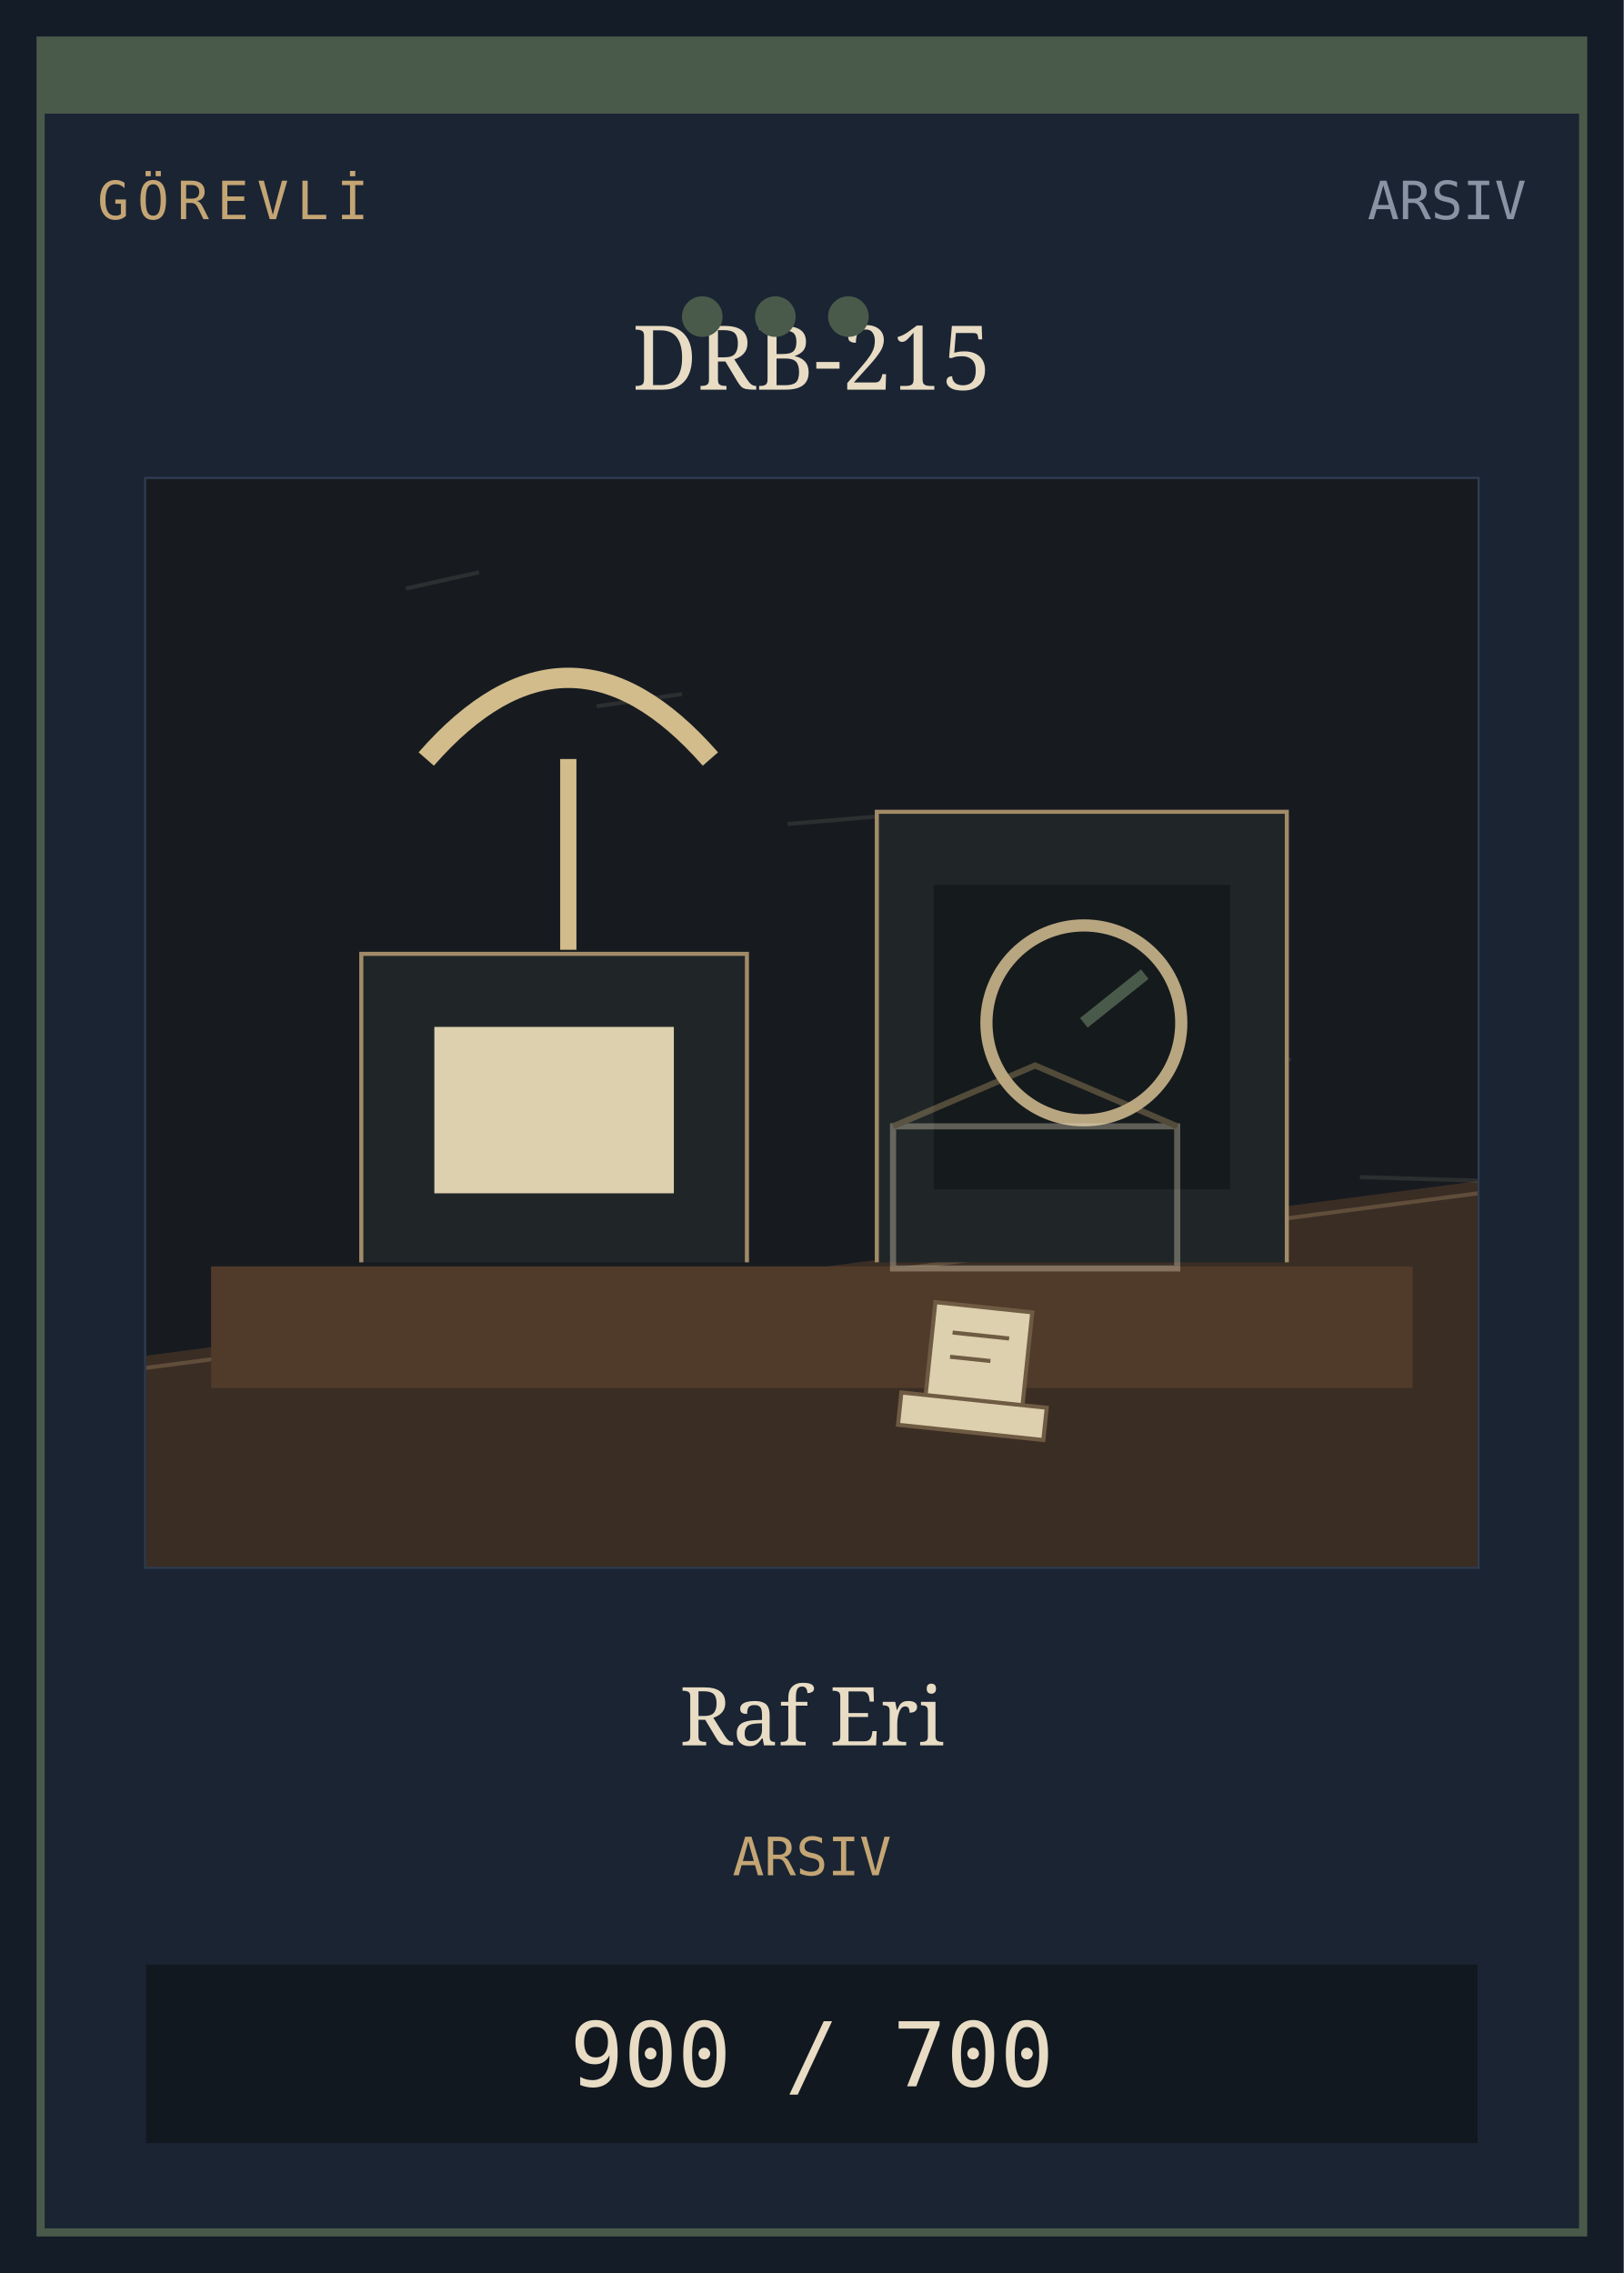
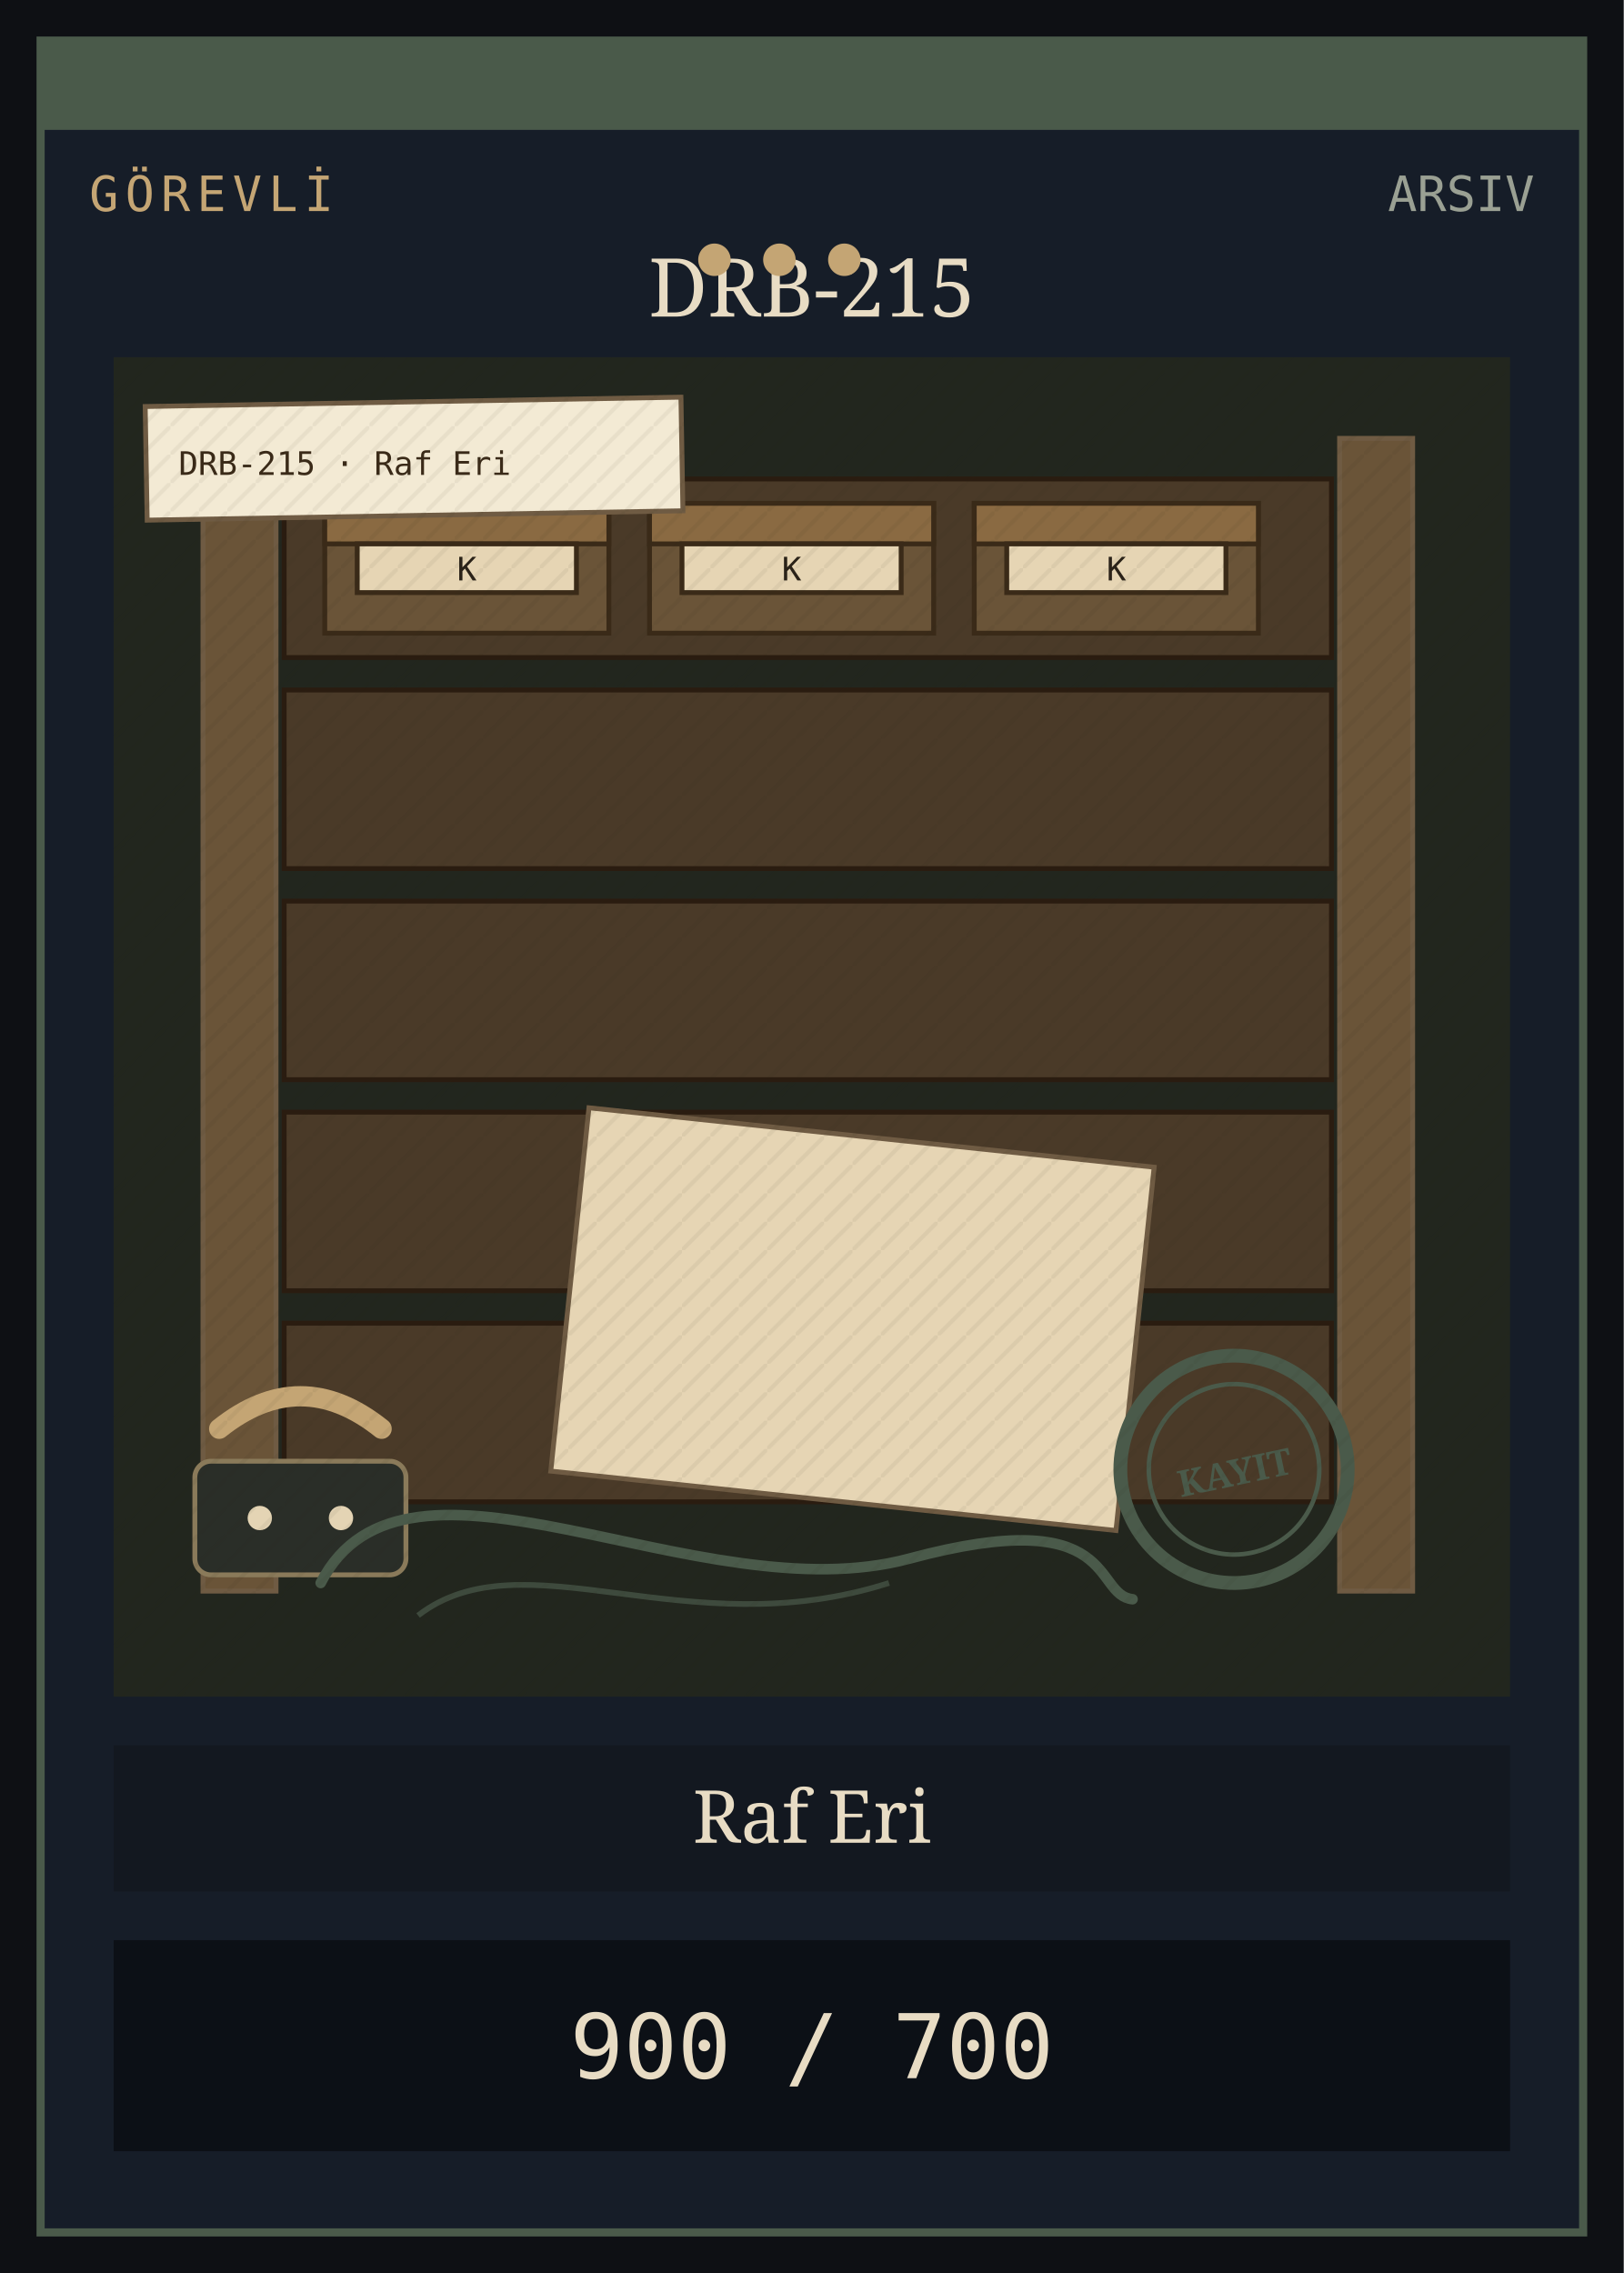
<svg xmlns="http://www.w3.org/2000/svg" viewBox="0 0 400 560" width="400" height="560">
  <defs>
-     <clipPath id="scene">
-       <rect x="36" y="118" width="328" height="268" />
+     <pattern id="grain" width="7" height="7" patternUnits="userSpaceOnUse">
+       <path d="M0 7 L7 0" stroke="#2a2218" opacity=".055" />
+     </pattern>
+     <clipPath id="well-DRB-215">
+       <rect x="28" y="88" width="344" height="330" />
    </clipPath>
  </defs>
-   <rect width="400" height="560" fill="#141c28" />
-   <rect x="10" y="10" width="380" height="540" fill="#1a2433" stroke="#4a5a4a" stroke-width="2" />
-   <rect x="10" y="10" width="380" height="18" fill="#4a5a4a" />
-   <text x="24" y="54" fill="#c4a574" font-family="ui-monospace,monospace" font-size="13" letter-spacing="2">GÖREVLİ</text>
-   <text x="376" y="54" text-anchor="end" fill="#8a93a3" font-family="ui-monospace,monospace" font-size="13">ARSIV</text>
-   <text x="200" y="96" text-anchor="middle" fill="#e8dcc4" font-family="Georgia,serif" font-size="22">DRB-215</text>
-   <circle cx="173" cy="78" r="5" fill="#4a5a4a" />
-   <circle cx="191" cy="78" r="5" fill="#4a5a4a" />
-   <circle cx="209" cy="78" r="5" fill="#4a5a4a" />
-   <rect x="36" y="118" width="328" height="268" fill="#243044" stroke="#2e3d52" stroke-width="1" />
-   <g clip-path="url(#scene)">
-     <rect x="36" y="118" width="328" height="268" fill="#171b20" />
-     <path d="M36 334 L364 291 V386 H36Z" fill="#3a2d24" />
-     <path d="M36 337 L364 294" stroke="#8f7355" opacity=".45" />
-     <path d="M100 145 l18 -4" stroke="#eadfbe" opacity=".10" />
-     <path d="M147 174 l21 -3" stroke="#eadfbe" opacity=".10" />
-     <path d="M194 203 l24 -2" stroke="#eadfbe" opacity=".10" />
-     <path d="M241 232 l27 -1" stroke="#eadfbe" opacity=".10" />
-     <path d="M288 261 l30 0" stroke="#eadfbe" opacity=".10" />
-     <path d="M335 290 l33 1" stroke="#eadfbe" opacity=".10" />
-     <path d="M82 319 l36 2" stroke="#eadfbe" opacity=".10" />
-     <path d="M52 312h296v30H52Z" fill="#503a2a" />
-     <path d="M89 311v-76h95v76M216 311v-111h101v111" fill="#202628" stroke="#a28b68" />
-     <path d="M107 253h59v41h-59Z" fill="#ddd0ae" />
-     <path d="M230 218h73v75h-73Z" fill="#151a1c" />
-     <circle cx="267" cy="252" r="24" fill="none" stroke="#b8a681" stroke-width="3" />
-     <path d="M267 252l15-12" stroke="#4a5a4a" stroke-width="3" />
-     <path d="M105 187q35-40 70 0" fill="none" stroke="#d2bc8b" stroke-width="5" />
-     <path d="M140 187v47" stroke="#d2bc8b" stroke-width="4" />
-     <g transform="translate(241 335) rotate(6)">
-       <path d="M-18 10h36v8h-36zM-12 10v-23h24v23" fill="#ddd0ae" stroke="#6f5b43" />
-       <path d="M-7-6h14M-7 0h10" stroke="#6f5b43" />
+   <rect width="400" height="560" fill="#0e1014" />
+   <rect x="10" y="10" width="380" height="540" fill="#161d28" stroke="#4a5a4a" stroke-width="2" />
+   <rect x="10" y="10" width="380" height="22" fill="#4a5a4a" />
+   <text x="22" y="52" fill="#c4a574" font-family="ui-monospace,monospace" font-size="12" letter-spacing="1.6">GÖREVLİ</text>
+   <text x="378" y="52" text-anchor="end" fill="#9aa093" font-family="ui-monospace,monospace" font-size="12">ARSIV</text>
+   <text x="200" y="78" text-anchor="middle" fill="#e8dcc4" font-family="Georgia,serif" font-size="20">DRB-215</text>
+   <circle cx="176" cy="64" r="4" fill="#c4a574" />
+   <circle cx="192" cy="64" r="4" fill="#c4a574" />
+   <circle cx="208" cy="64" r="4" fill="#c4a574" />
+   <g clip-path="url(#well-DRB-215)" data-series="Arsiv" data-kind="unit" data-subtype="effect" data-tier="low" data-aux="0">
+     <rect x="28" y="88" width="344" height="330" fill="#22261e" />
+     <rect x="50.0" y="108.0" width="18.0" height="284.0" fill="#6a5438" stroke="#6f5b43" stroke-width="1.2" />
+     <rect x="330.0" y="108.0" width="18.0" height="284.0" fill="#6a5438" stroke="#6f5b43" stroke-width="1.2" />
+     <rect x="70.0" y="118.0" width="258.0" height="44.0" fill="#4a3a28" stroke="#2a1c10" stroke-width="1.2" />
+     <rect x="70.0" y="170.0" width="258.0" height="44.0" fill="#4a3a28" stroke="#2a1c10" stroke-width="1.2" />
+     <rect x="70.0" y="222.0" width="258.0" height="44.0" fill="#4a3a28" stroke="#2a1c10" stroke-width="1.2" />
+     <rect x="70.0" y="274.0" width="258.0" height="44.0" fill="#4a3a28" stroke="#2a1c10" stroke-width="1.2" />
+     <rect x="70.0" y="326.0" width="258.0" height="44.0" fill="#4a3a28" stroke="#2a1c10" stroke-width="1.2" />
+     <rect x="80.0" y="124.0" width="70.0" height="32.0" fill="#6a5438" stroke="#3a2a18" stroke-width="1.2" />
+     <rect x="80.0" y="124.0" width="70.0" height="10.0" fill="#8a6a42" stroke="#3a2a18" stroke-width="1.2" />
+     <rect x="88.0" y="134.0" width="54.0" height="12.0" fill="#e6d5b4" stroke="#3a2a18" stroke-width="1.2" />
+     <text x="115.0" y="143.0" text-anchor="middle" fill="#2a2218" font-family="ui-monospace,monospace" font-size="8">K</text>
+     <rect x="160.0" y="124.0" width="70.0" height="32.0" fill="#6a5438" stroke="#3a2a18" stroke-width="1.2" />
+     <rect x="160.0" y="124.0" width="70.0" height="10.0" fill="#8a6a42" stroke="#3a2a18" stroke-width="1.2" />
+     <rect x="168.0" y="134.0" width="54.0" height="12.0" fill="#e6d5b4" stroke="#3a2a18" stroke-width="1.2" />
+     <text x="195.0" y="143.0" text-anchor="middle" fill="#2a2218" font-family="ui-monospace,monospace" font-size="8">K</text>
+     <rect x="240.0" y="124.0" width="70.0" height="32.0" fill="#6a5438" stroke="#3a2a18" stroke-width="1.2" />
+     <rect x="240.0" y="124.0" width="70.0" height="10.0" fill="#8a6a42" stroke="#3a2a18" stroke-width="1.2" />
+     <rect x="248.0" y="134.0" width="54.0" height="12.0" fill="#e6d5b4" stroke="#3a2a18" stroke-width="1.2" />
+     <text x="275.0" y="143.0" text-anchor="middle" fill="#2a2218" font-family="ui-monospace,monospace" font-size="8">K</text>
+     <g transform="rotate(6.0 210.0 325.0)">
+       <rect x="140.0" y="280.0" width="140.0" height="90.0" fill="#e6d5b4" stroke="#6f5b43" stroke-width="1.2" />
    </g>
-     <g opacity=".35" transform="scale(.5) translate(310 325)">
-       <rect x="130" y="230" width="140" height="70" fill="none" stroke="#e8dcc4" stroke-width="3" />
-       <path d="M130 230 L200 200 L270 230" fill="none" stroke="#c4a574" stroke-width="3" />
+     <g transform="rotate(-12 304 362)">
+       <circle cx="304" cy="362" r="28" fill="none" stroke="#4a5a4a" stroke-width="3.4" />
+       <circle cx="304" cy="362" r="21" fill="none" stroke="#4a5a4a" stroke-width="1.1" />
+       <text x="304" y="366" text-anchor="middle" fill="#4a5a4a" font-family="Georgia,serif" font-size="9" font-weight="700">KAYIT</text>
    </g>
+     <rect x="48.0" y="360.0" width="52.0" height="28.0" rx="4" fill="#2a2e28" stroke="#8a7a5a" stroke-width="1.2" />
+     <path d="M54 352 q20 -16 40 0" fill="none" stroke="#c4a574" stroke-width="5" stroke-linecap="round" />
+     <circle cx="64" cy="374" r="3" fill="#e4d4b4" />
+     <circle cx="84" cy="374" r="3" fill="#e4d4b4" />
+     <path d="M79.0 390.0 C100.0 349.0 172.0 398.0 224.0 384.0 S269.0 393.0 279.0 394.0" fill="none" stroke="#4a5a4a" stroke-width="2.6" stroke-linecap="round" />
+     <path d="M103.0 398.0 C129.0 378.0 169.0 406.0 219.0 390.0" fill="none" stroke="#4a5a4a" stroke-width="1.4" opacity=".7" />
+     <g transform="rotate(-1.0 102.0 113.0)">
+       <rect x="36.0" y="99.0" width="132.0" height="28.0" fill="#f3ead4" stroke="#6f5b43" stroke-width="1.2" />
+     </g>
+     <text x="44" y="117" fill="#3a2a18" font-family="ui-monospace,monospace" font-size="8">DRB-215 · Raf Eri</text>
+     <rect x="28" y="88" width="344" height="330" fill="url(#grain)" />
  </g>
-   <text x="200" y="430" text-anchor="middle" fill="#e8dcc4" font-family="Georgia,serif" font-size="20">Raf Eri</text>
-   <text x="200" y="462" text-anchor="middle" fill="#c4a574" font-family="ui-monospace,monospace" font-size="13">ARSIV</text>
-   <rect x="36" y="484" width="328" height="44" fill="#121820" />
-   <text x="200" y="514" text-anchor="middle" fill="#e8dcc4" font-family="ui-monospace,monospace" font-size="22">900 / 700</text>
+   <rect x="28" y="430" width="344" height="36" fill="#121820" opacity=".92" />
+   <text x="200" y="454" text-anchor="middle" fill="#e8dcc4" font-family="Georgia,serif" font-size="18">Raf Eri</text>
+   <rect x="28" y="478" width="344" height="52" fill="#0c1016" />
+   <text x="200" y="512" text-anchor="middle" fill="#e8dcc4" font-family="ui-monospace,monospace" font-size="22">900 / 700</text>
</svg>
